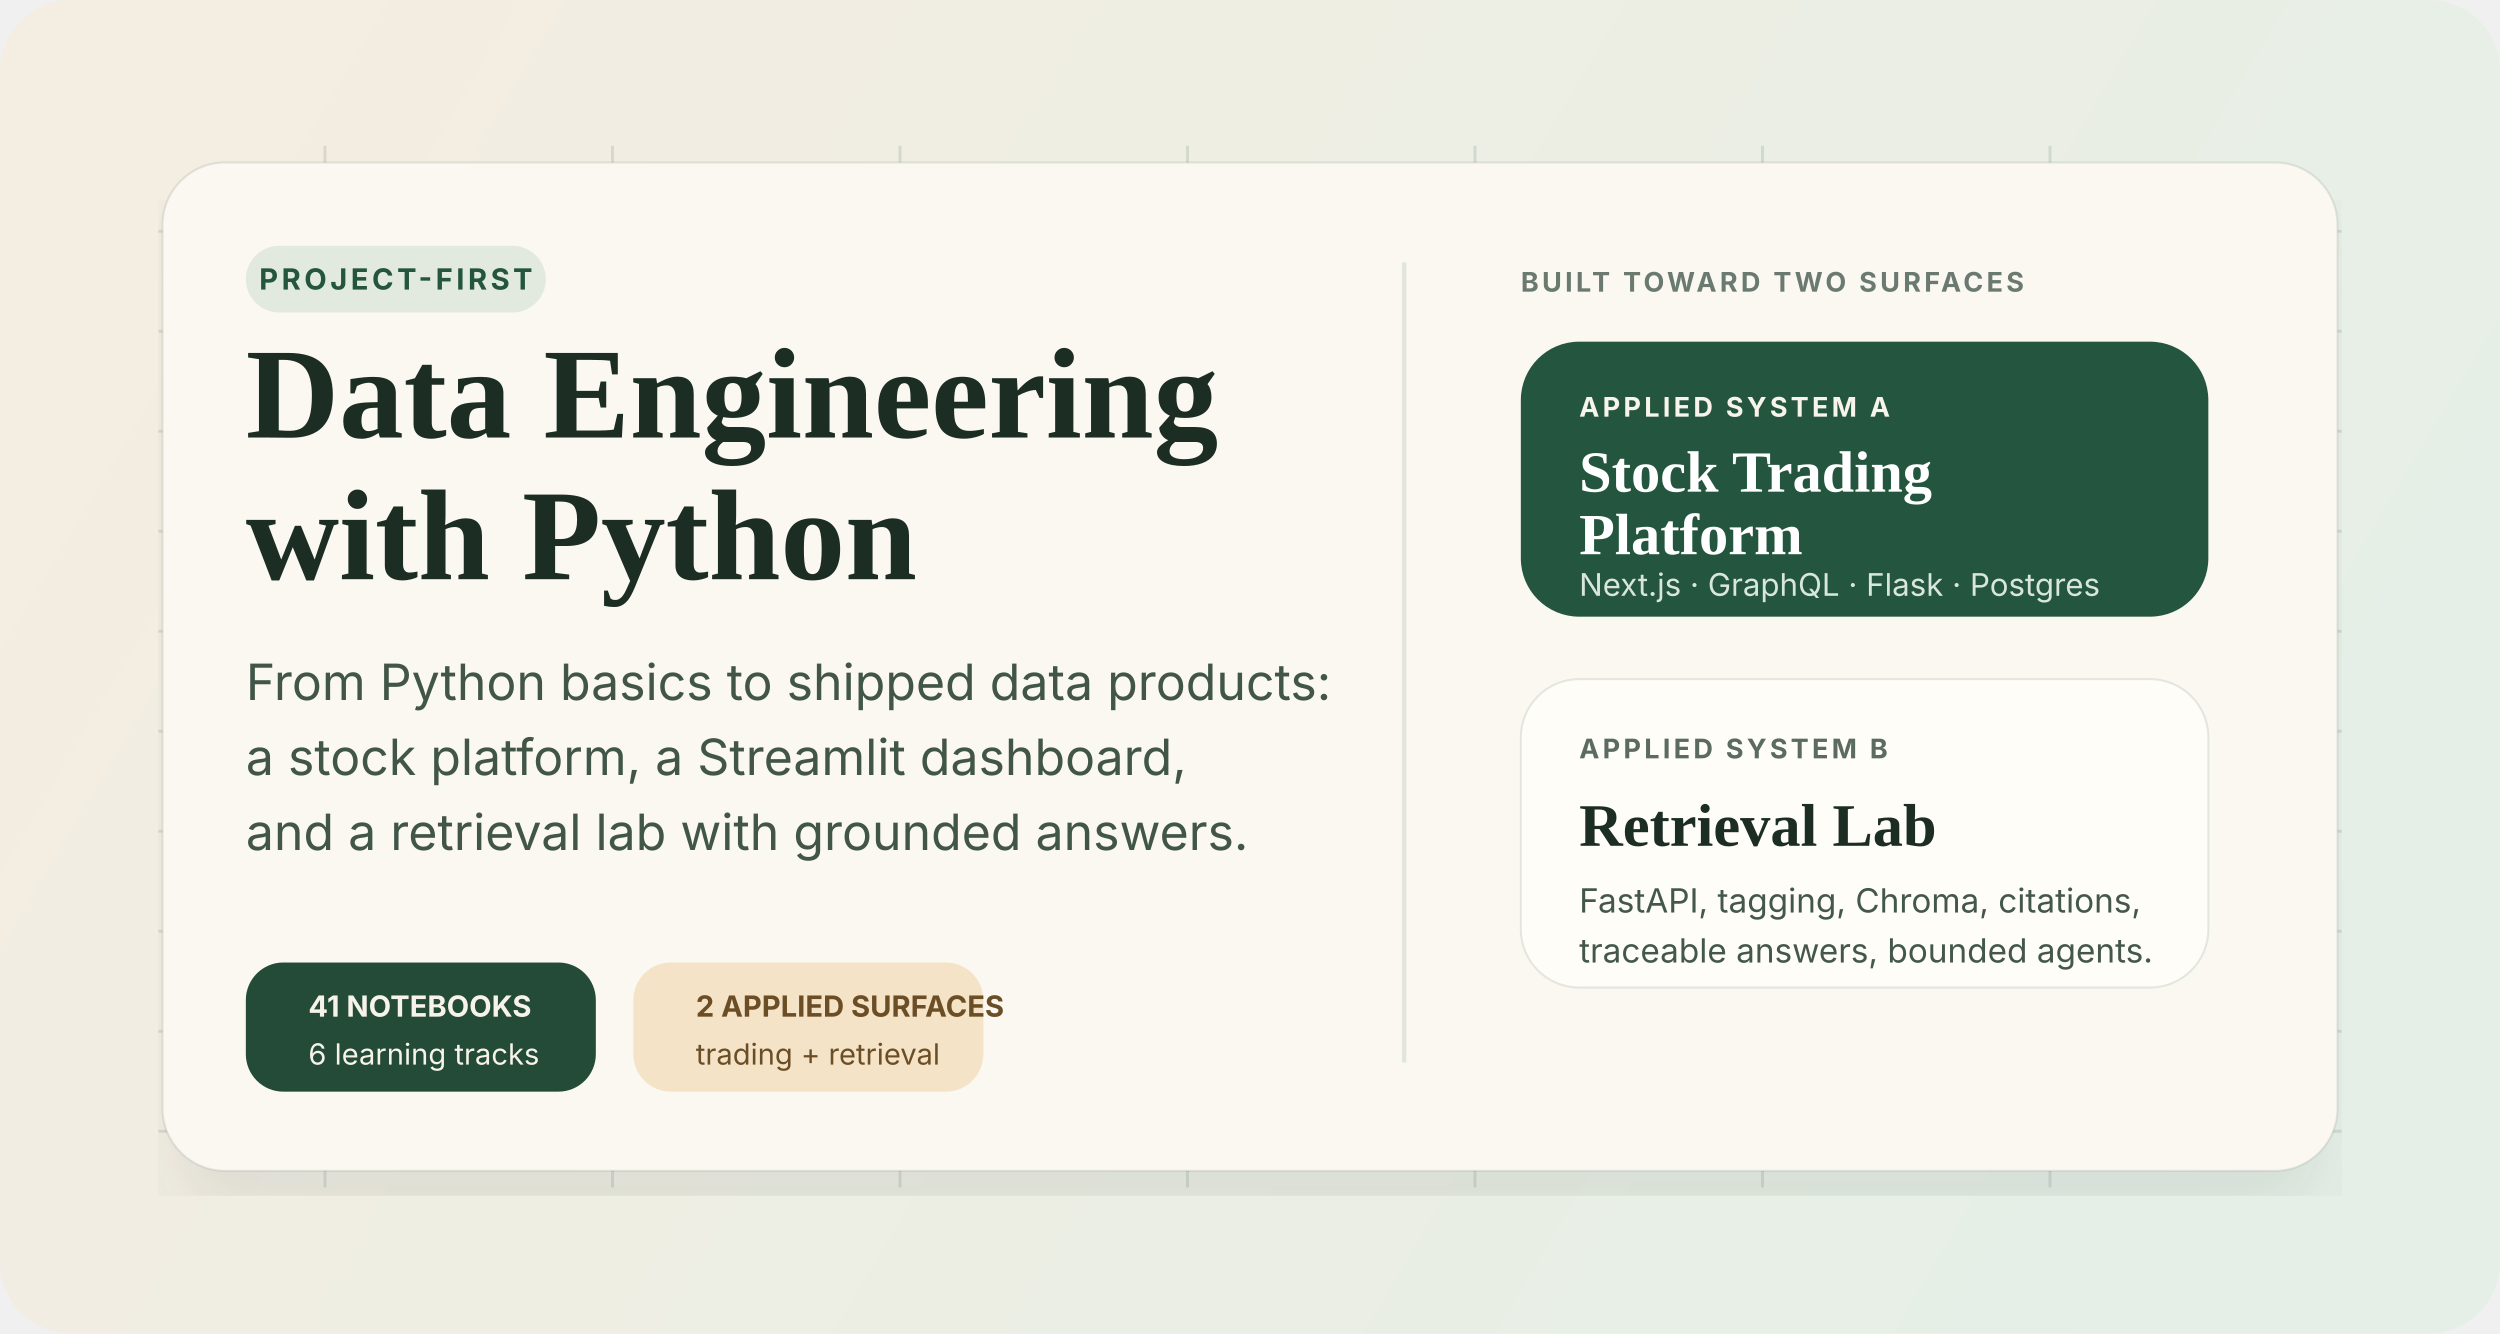
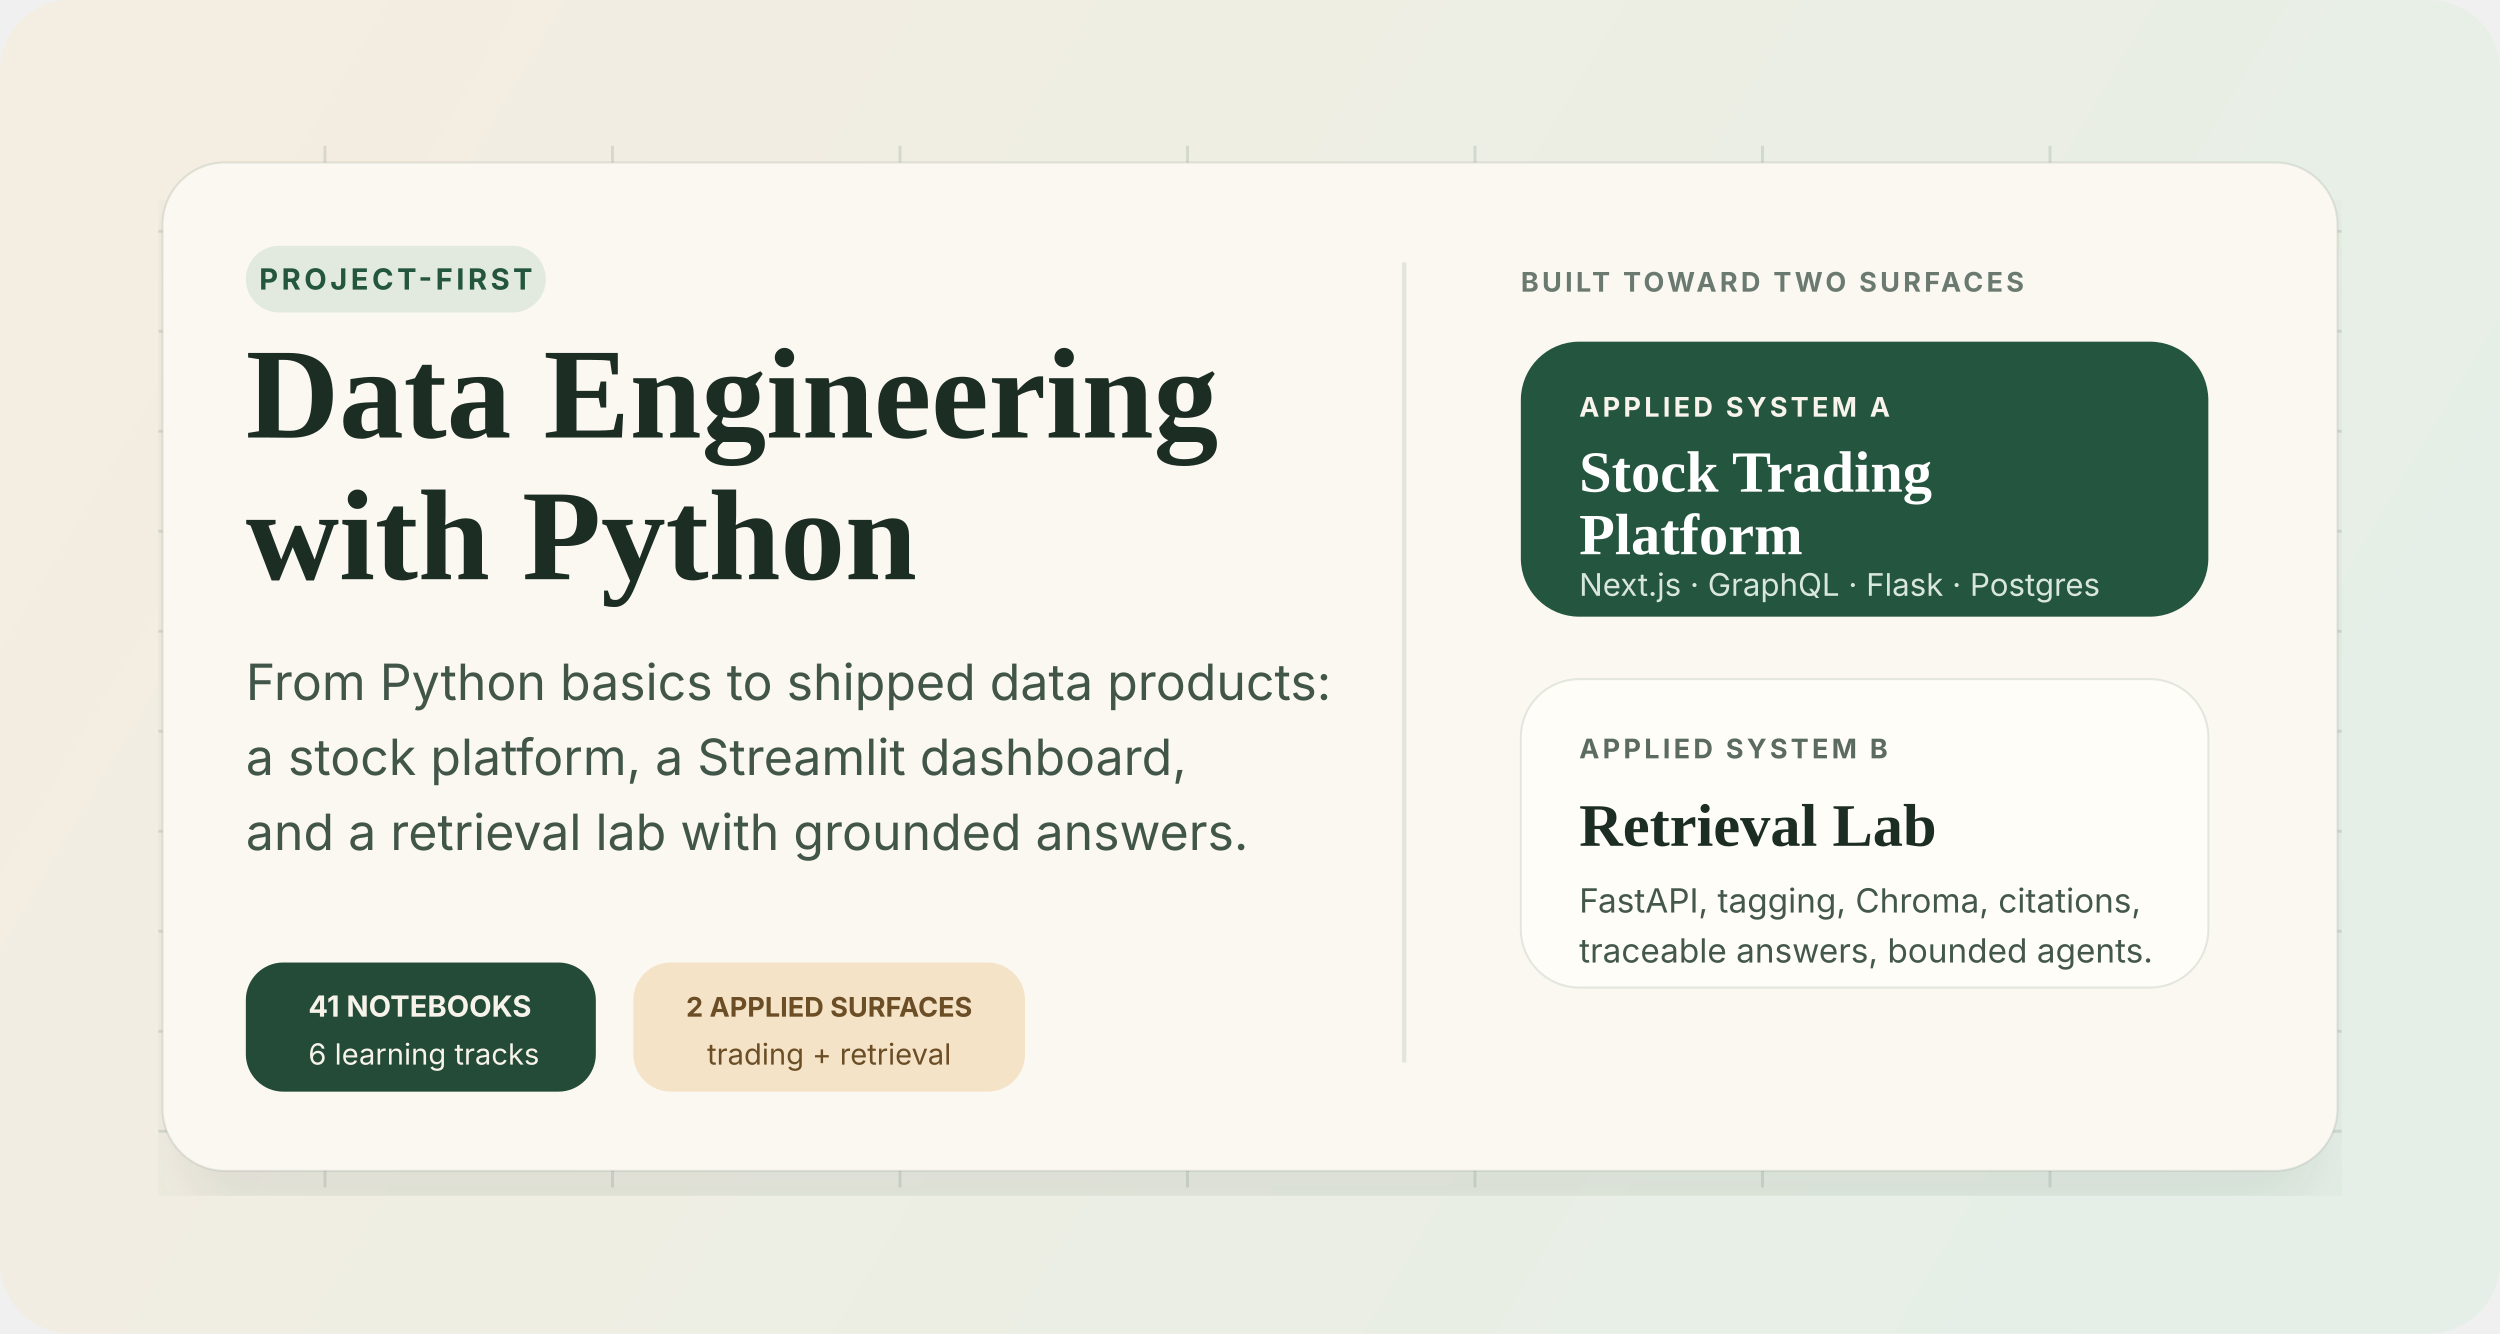
<svg xmlns="http://www.w3.org/2000/svg" width="1200" height="640" viewBox="0 0 1200 640" fill="none" role="img" aria-labelledby="title desc">
  <defs>
    <linearGradient id="bg" x1="120" y1="40" x2="1060" y2="600" gradientUnits="userSpaceOnUse">
      <stop stop-color="#F4EDE1" />
      <stop offset="1" stop-color="#E5EFE7" />
    </linearGradient>
    <linearGradient id="stock" x1="730" y1="116" x2="1056" y2="258" gradientUnits="userSpaceOnUse">
      <stop stop-color="#24553F" />
      <stop offset="1" stop-color="#3E6A50" />
    </linearGradient>
    <filter id="shadow" x="76" y="74" width="1048" height="500" filterUnits="userSpaceOnUse" color-interpolation-filters="sRGB">
      <feDropShadow dx="0" dy="22" stdDeviation="22" flood-color="#49614F" flood-opacity="0.12" />
    </filter>
  </defs>
  <rect width="1200" height="640" rx="34" fill="url(#bg)" />
  <g opacity="0.14">
    <path d="M76 111H1124" stroke="#24553F" stroke-width="1.4" />
    <path d="M76 159H1124" stroke="#24553F" stroke-width="1.4" />
    <path d="M76 207H1124" stroke="#24553F" stroke-width="1.4" />
    <path d="M76 255H1124" stroke="#24553F" stroke-width="1.4" />
    <path d="M76 303H1124" stroke="#24553F" stroke-width="1.4" />
    <path d="M76 351H1124" stroke="#24553F" stroke-width="1.4" />
    <path d="M76 399H1124" stroke="#24553F" stroke-width="1.4" />
    <path d="M76 447H1124" stroke="#24553F" stroke-width="1.4" />
    <path d="M76 495H1124" stroke="#24553F" stroke-width="1.4" />
    <path d="M76 543H1124" stroke="#24553F" stroke-width="1.4" />
    <path d="M156 70V570" stroke="#24553F" stroke-width="1.4" />
    <path d="M294 70V570" stroke="#24553F" stroke-width="1.4" />
    <path d="M432 70V570" stroke="#24553F" stroke-width="1.4" />
    <path d="M570 70V570" stroke="#24553F" stroke-width="1.4" />
    <path d="M708 70V570" stroke="#24553F" stroke-width="1.4" />
    <path d="M846 70V570" stroke="#24553F" stroke-width="1.4" />
    <path d="M984 70V570" stroke="#24553F" stroke-width="1.4" />
  </g>
  <g filter="url(#shadow)">
    <rect x="78" y="78" width="1044" height="484" rx="30" fill="#FBF8F1" stroke="#2B4D3D" stroke-opacity="0.12" />
  </g>
  <rect x="118" y="118" width="144" height="32" rx="16" fill="#E2EADF" />
  <text x="190" y="139" fill="#24553F" font-family="Inter, Arial, sans-serif" font-size="14" font-weight="700" text-anchor="middle" letter-spacing="0.12em">PROJECT-FIRST</text>
  <text x="118" y="210" fill="#1C2D24" font-family="Georgia, 'Times New Roman', serif" font-size="62" font-weight="700">
    Data Engineering
  </text>
  <text x="118" y="278" fill="#1C2D24" font-family="Georgia, 'Times New Roman', serif" font-size="62" font-weight="700">
    with Python
  </text>
  <text x="118" y="336" fill="#415549" font-family="Inter, Arial, sans-serif" font-size="24">
    From Python basics to shipped data products:
  </text>
  <text x="118" y="372" fill="#415549" font-family="Inter, Arial, sans-serif" font-size="24">
    a stock platform, a Streamlit dashboard,
  </text>
  <text x="118" y="408" fill="#415549" font-family="Inter, Arial, sans-serif" font-size="24">
    and a retrieval lab with grounded answers.
  </text>
  <line x1="674" y1="126" x2="674" y2="510" stroke="#24553F" stroke-opacity="0.12" stroke-width="2" />
  <text x="730" y="140" fill="#6A7A70" font-family="Inter, Arial, sans-serif" font-size="13" font-weight="700" letter-spacing="0.12em">BUILT TOWARD TWO SURFACES</text>
  <g>
    <rect x="118" y="462" width="168" height="62" rx="18" fill="#244B37" />
    <text x="148" y="488" fill="#F7F3EA" font-family="Inter, Arial, sans-serif" font-size="14" font-weight="700">41 NOTEBOOKS</text>
    <text x="148" y="511" fill="#F7F3EA" font-family="Inter, Arial, sans-serif" font-size="14">6 learning tracks</text>
-     <rect x="304" y="462" width="168" height="62" rx="18" fill="#F4E3C7" />
-     <text x="334" y="488" fill="#6B4E25" font-family="Inter, Arial, sans-serif" font-size="14" font-weight="700">2 APPLIED SURFACES</text>
-     <text x="334" y="511" fill="#6B4E25" font-family="Inter, Arial, sans-serif" font-size="14">trading + retrieval</text>
+     <rect x="304" y="462" width="188" height="62" rx="18" fill="#F4E3C7" />
+     <text x="398" y="488" fill="#6B4E25" font-family="Inter, Arial, sans-serif" font-size="13" font-weight="700" text-anchor="middle">2 APPLIED SURFACES</text>
+     <text x="398" y="511" fill="#6B4E25" font-family="Inter, Arial, sans-serif" font-size="14" text-anchor="middle">trading + retrieval</text>
  </g>
  <g transform="translate(730 164)">
    <rect width="330" height="132" rx="28" fill="url(#stock)" />
    <text x="28" y="36" fill="#F8F4EC" font-family="Inter, Arial, sans-serif" font-size="13" font-weight="700" letter-spacing="0.12em">APPLIED SYSTEM A</text>
    <text x="28" y="72" fill="#FFFFFF" font-family="Georgia, 'Times New Roman', serif" font-size="28" font-weight="700">Stock Trading</text>
    <text x="28" y="102" fill="#FFFFFF" font-family="Georgia, 'Times New Roman', serif" font-size="28" font-weight="700">Platform</text>
    <text x="28" y="122" fill="#D8E6DD" font-family="Inter, Arial, sans-serif" font-size="15">Next.js · GraphQL · Flask · Postgres</text>
  </g>
  <g transform="translate(730 326)">
    <rect width="330" height="148" rx="28" fill="#FFFDF7" stroke="#24553F" stroke-opacity="0.12" />
    <text x="28" y="38" fill="#5B6B60" font-family="Inter, Arial, sans-serif" font-size="13" font-weight="700" letter-spacing="0.12em">APPLIED SYSTEM B</text>
    <text x="28" y="80" fill="#1C2D24" font-family="Georgia, 'Times New Roman', serif" font-size="29" font-weight="700">Retrieval Lab</text>
    <text x="28" y="112" fill="#43574A" font-family="Inter, Arial, sans-serif" font-size="16">FastAPI, tagging, Chroma, citations,</text>
    <text x="28" y="136" fill="#43574A" font-family="Inter, Arial, sans-serif" font-size="16">traceable answers, bounded agents.</text>
  </g>
</svg>
